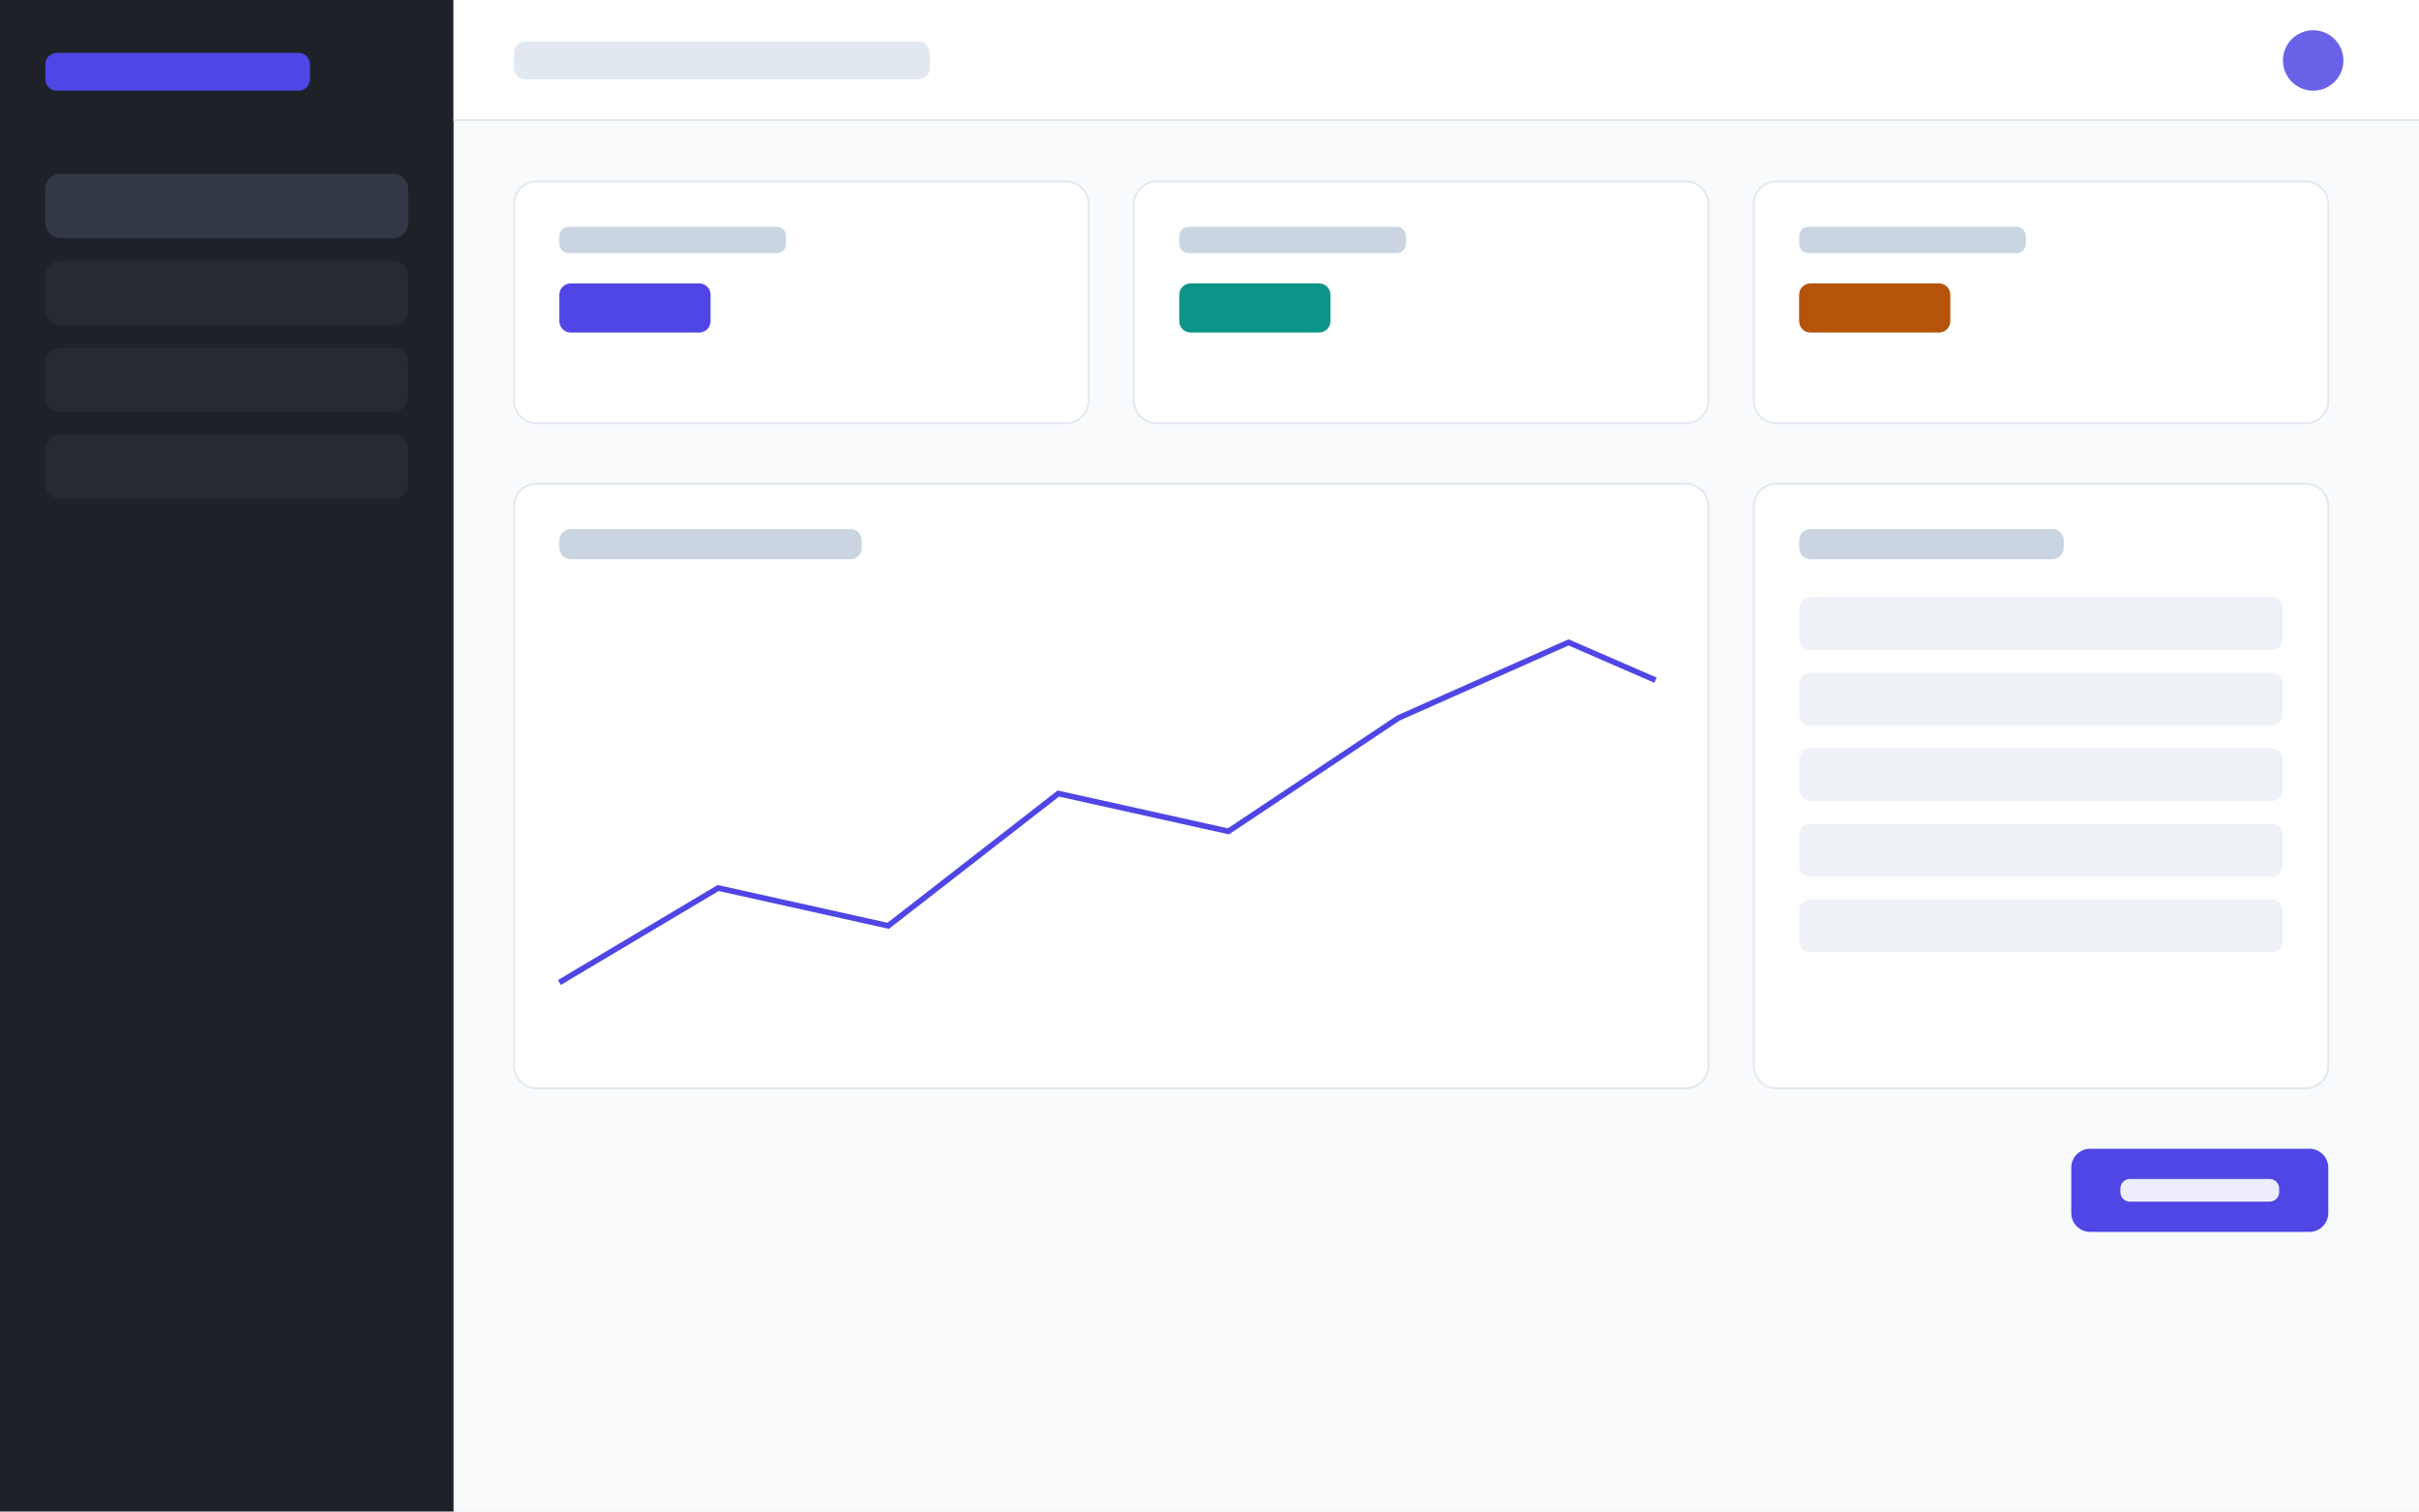
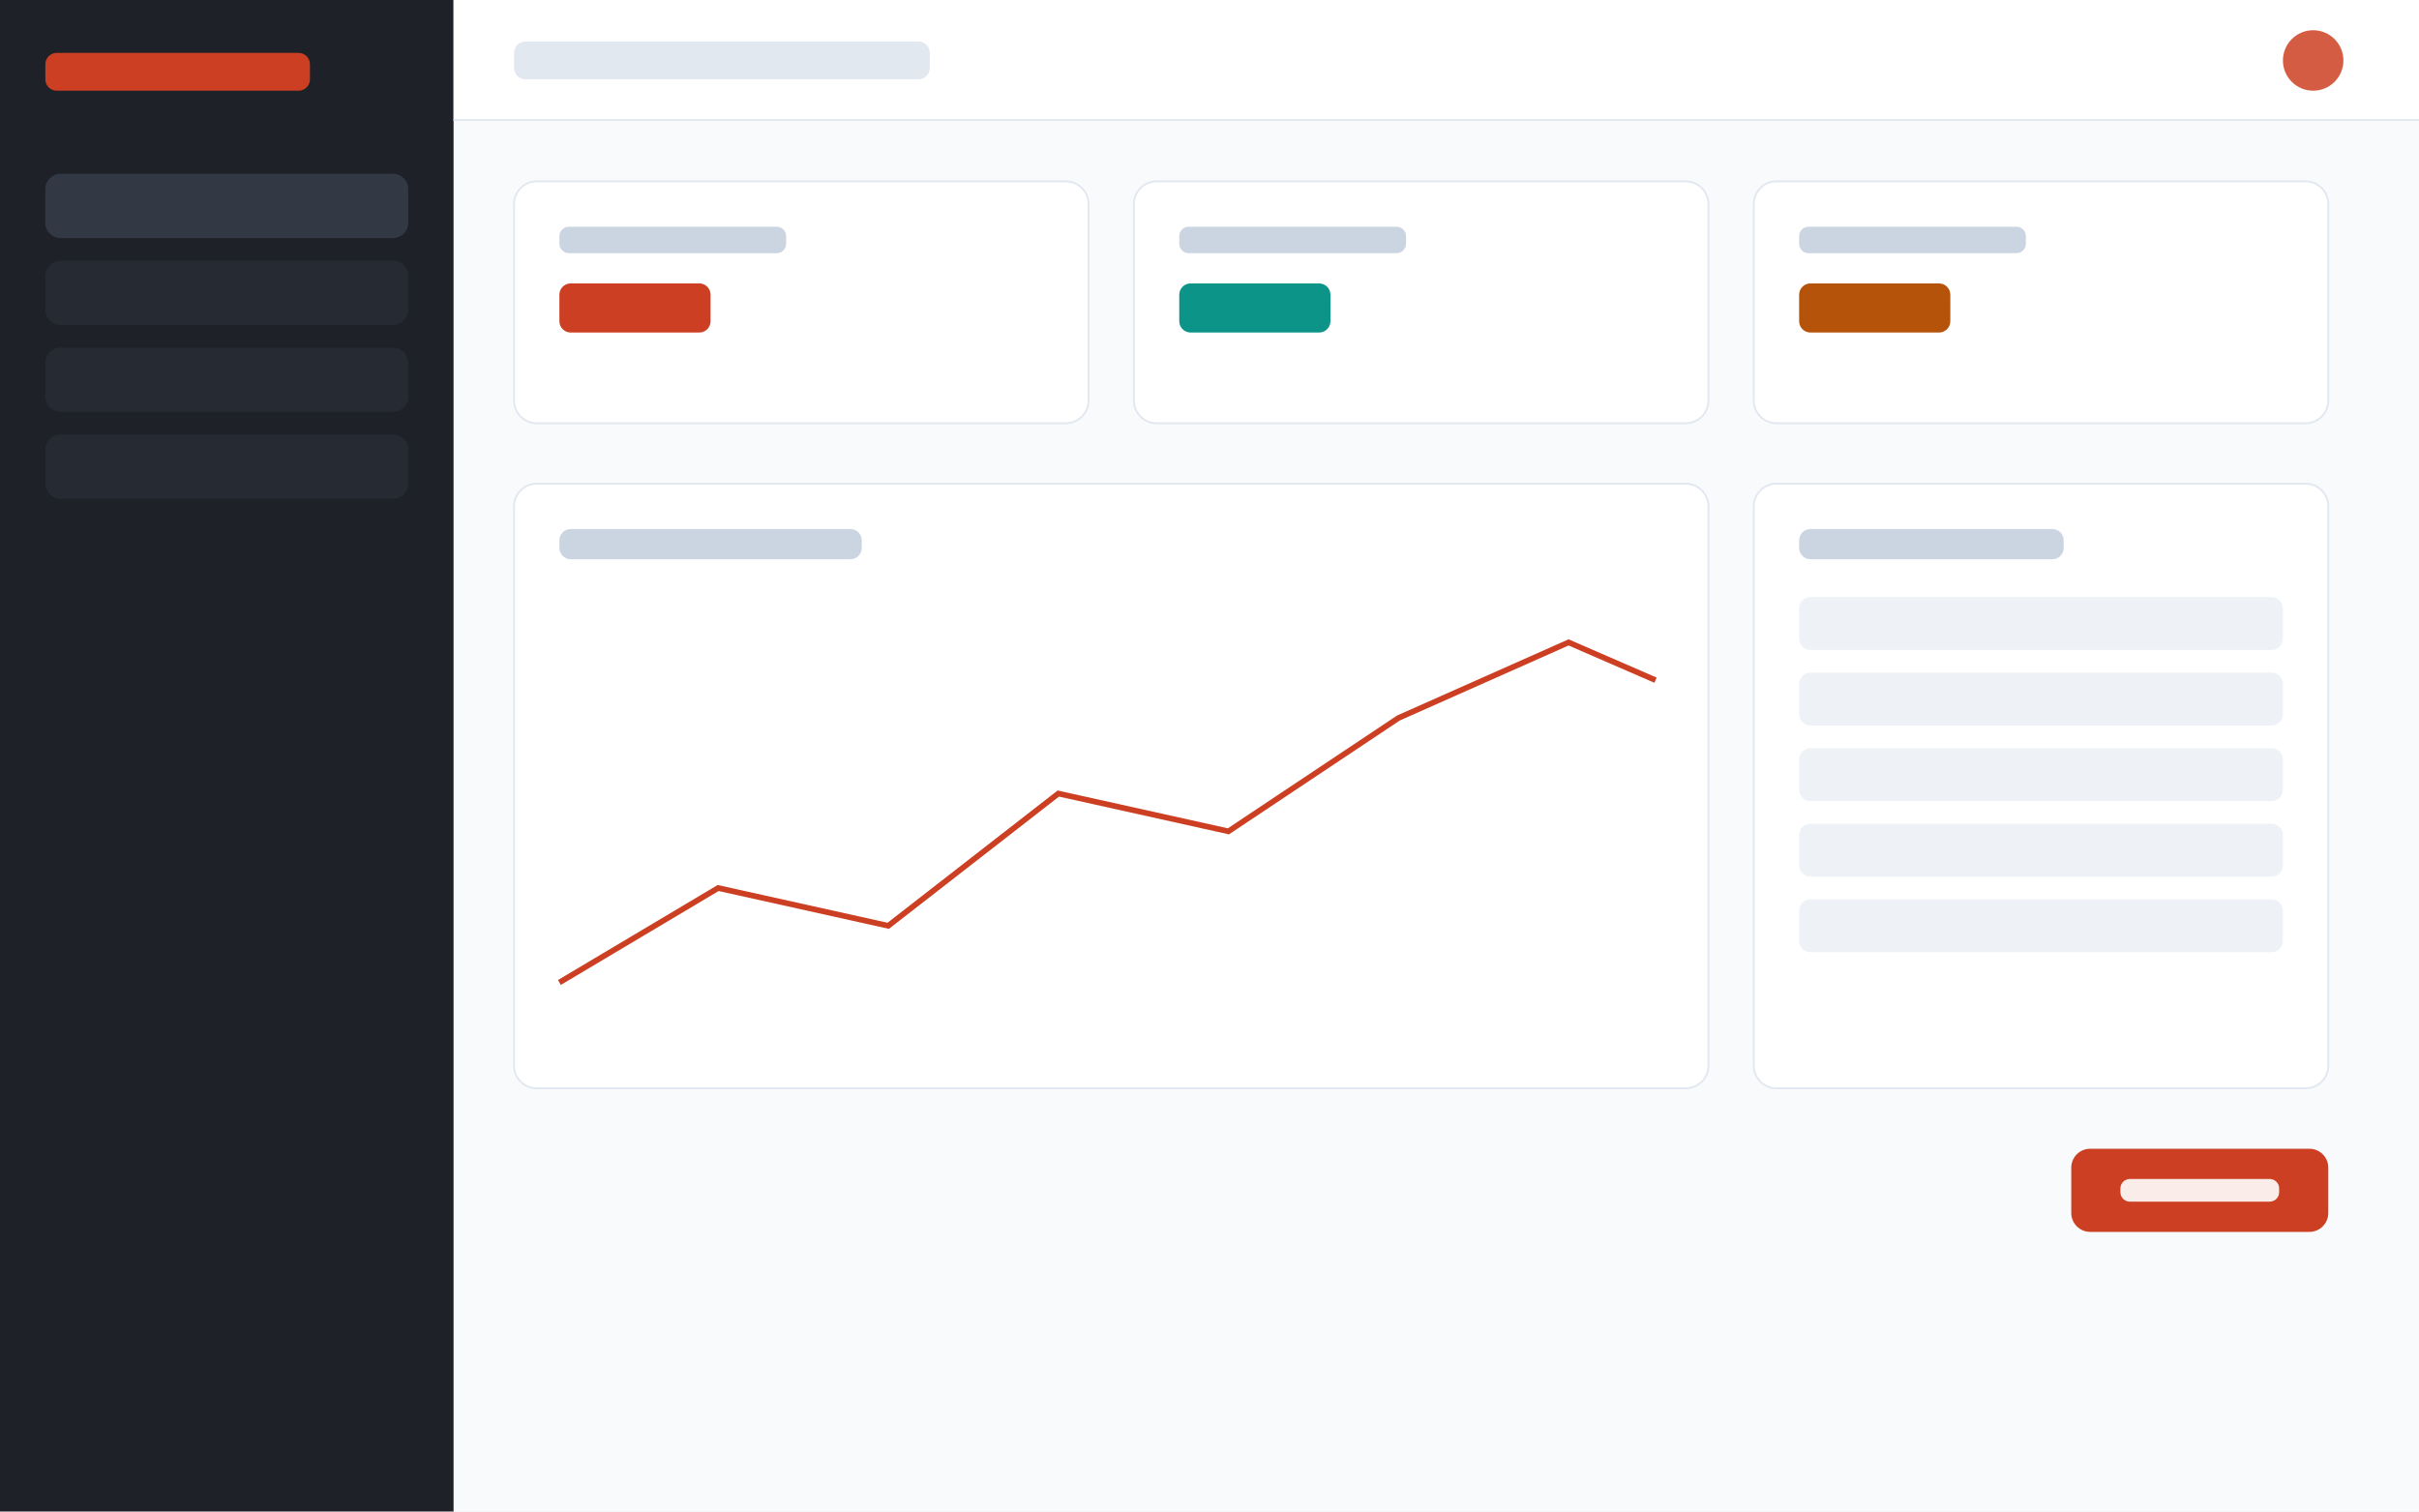
<svg xmlns="http://www.w3.org/2000/svg" viewBox="0 0 1280 800" font-family="system-ui, sans-serif">
  <rect width="1280" height="800" fill="#f8fafc" />
  <rect width="240" height="800" fill="#1e2128" />
-   <rect x="24" y="28" width="140" height="20" rx="6" fill="#4f46e5" />
+   <rect x="24" y="28" width="140" height="20" rx="6" fill="#cc3f22" />
  <rect x="24" y="92" width="192" height="34" rx="8" fill="#333845" />
  <rect x="24" y="138" width="192" height="34" rx="8" fill="#262a33" />
  <rect x="24" y="184" width="192" height="34" rx="8" fill="#262a33" />
  <rect x="24" y="230" width="192" height="34" rx="8" fill="#262a33" />
  <rect x="240" width="1040" height="64" fill="#ffffff" />
  <rect x="240" y="63" width="1040" height="1" fill="#e2e8f0" />
  <rect x="272" y="22" width="220" height="20" rx="6" fill="#e2e8f0" />
-   <circle cx="1224" cy="32" r="16" fill="#4f46e5" opacity="0.85" />
+   <circle cx="1224" cy="32" r="16" fill="#cc3f22" opacity="0.85" />
  <g>
    <rect x="272" y="96" width="304" height="128" rx="12" fill="#ffffff" stroke="#e2e8f0" />
    <rect x="296" y="120" width="120" height="14" rx="5" fill="#cbd5e1" />
-     <rect x="296" y="150" width="80" height="26" rx="6" fill="#4f46e5" />
+     <rect x="296" y="150" width="80" height="26" rx="6" fill="#cc3f22" />
    <rect x="600" y="96" width="304" height="128" rx="12" fill="#ffffff" stroke="#e2e8f0" />
    <rect x="624" y="120" width="120" height="14" rx="5" fill="#cbd5e1" />
    <rect x="624" y="150" width="80" height="26" rx="6" fill="#0d9488" />
    <rect x="928" y="96" width="304" height="128" rx="12" fill="#ffffff" stroke="#e2e8f0" />
    <rect x="952" y="120" width="120" height="14" rx="5" fill="#cbd5e1" />
    <rect x="952" y="150" width="80" height="26" rx="6" fill="#b45309" />
  </g>
  <rect x="272" y="256" width="632" height="320" rx="12" fill="#ffffff" stroke="#e2e8f0" />
  <rect x="296" y="280" width="160" height="16" rx="6" fill="#cbd5e1" />
-   <polyline points="296,520 380,470 470,490 560,420 650,440 740,380 830,340 876,360" fill="none" stroke="#4f46e5" stroke-width="3" />
+   <polyline points="296,520 380,470 470,490 560,420 650,440 740,380 830,340 876,360" fill="none" stroke="#cc3f22" stroke-width="3" />
  <rect x="928" y="256" width="304" height="320" rx="12" fill="#ffffff" stroke="#e2e8f0" />
  <rect x="952" y="280" width="140" height="16" rx="6" fill="#cbd5e1" />
  <g fill="#eef2f7">
    <rect x="952" y="316" width="256" height="28" rx="6" />
    <rect x="952" y="356" width="256" height="28" rx="6" />
    <rect x="952" y="396" width="256" height="28" rx="6" />
    <rect x="952" y="436" width="256" height="28" rx="6" />
    <rect x="952" y="476" width="256" height="28" rx="6" />
  </g>
-   <rect x="1096" y="608" width="136" height="44" rx="10" fill="#4f46e5" />
+   <rect x="1096" y="608" width="136" height="44" rx="10" fill="#cc3f22" />
  <rect x="1122" y="624" width="84" height="12" rx="5" fill="#ffffff" opacity="0.9" />
</svg>
